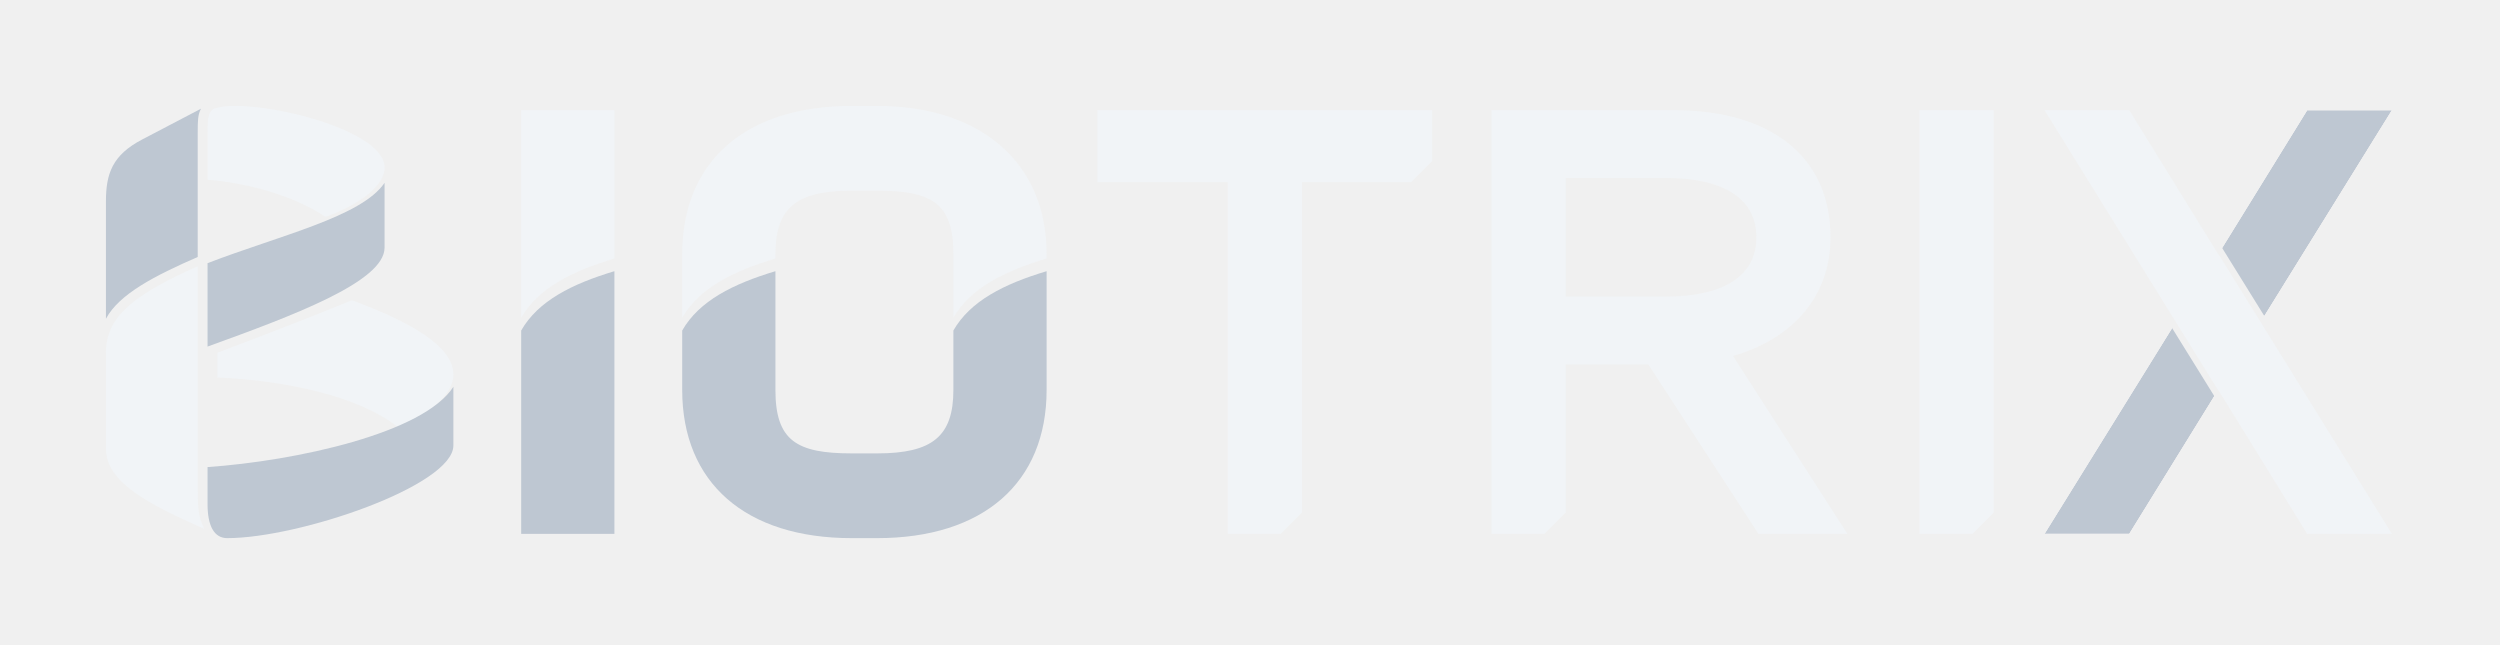
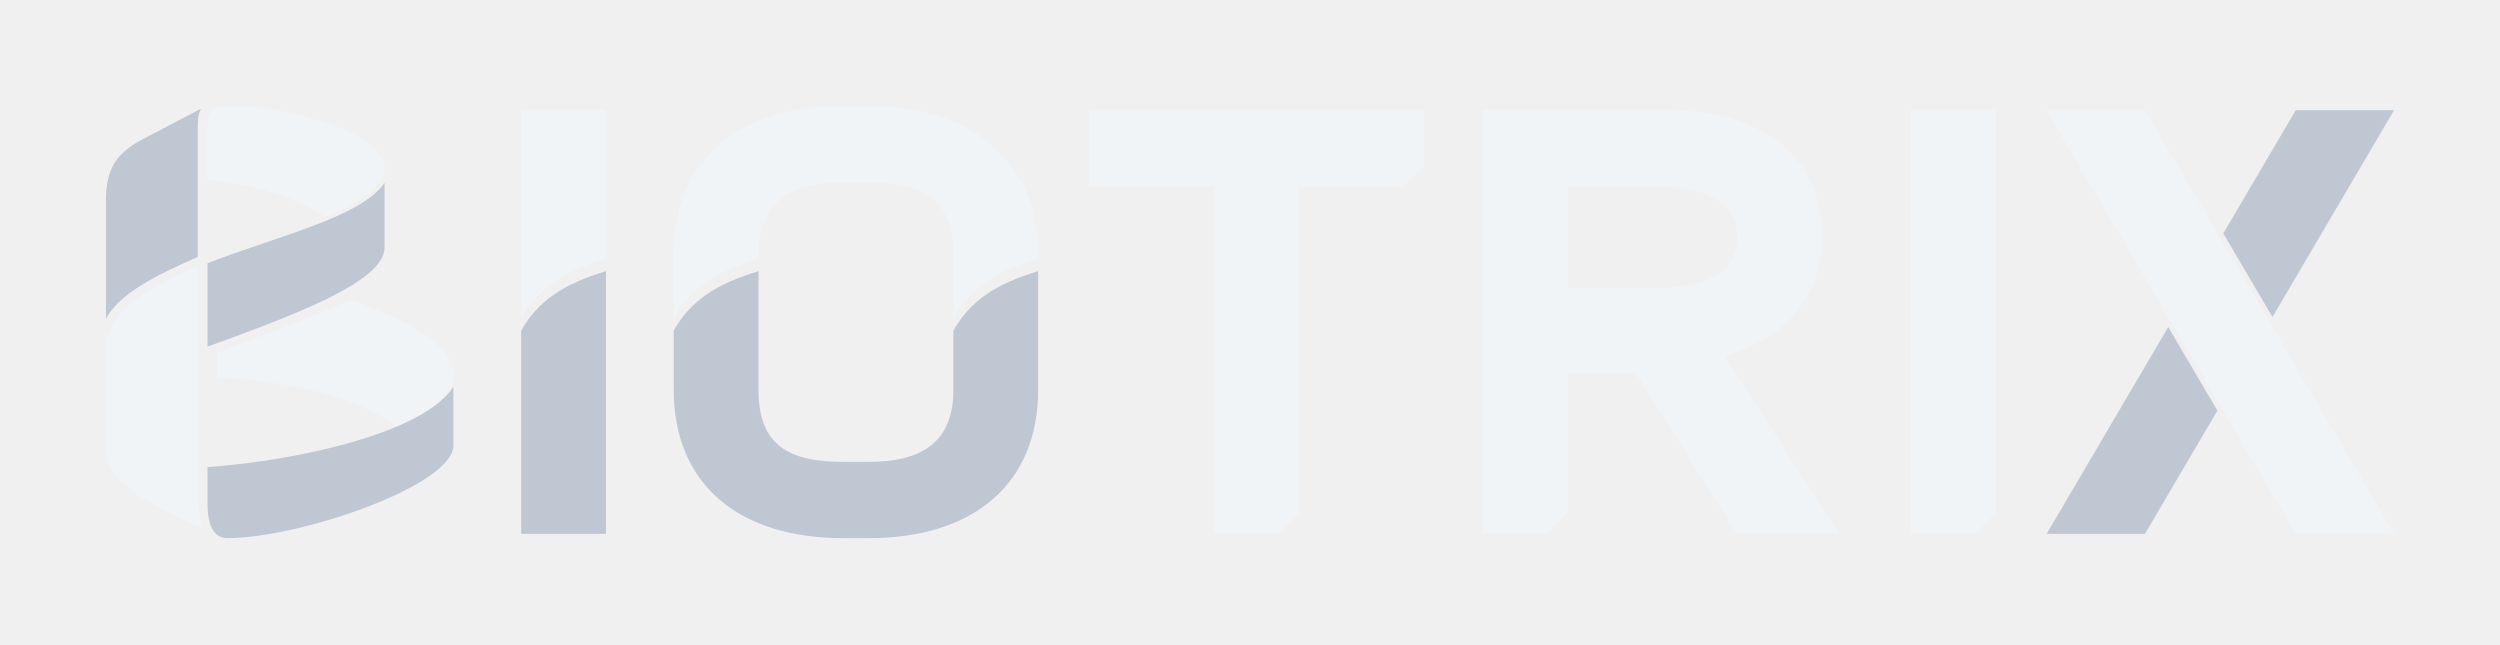
<svg xmlns="http://www.w3.org/2000/svg" width="590" height="152" viewBox="0 0 590 152">
-   <g transform="translate(25 26) scale(1)">
-     <g transform="translate(0 0) scale(1)">
+   <g transform="translate(25 26)">
+     <g transform="translate(0 0)">
      <path d="M60 12C70 8 112 18 112 31C112 38 102 44 94 47C84 40 70 36 58 35V20C58 16 58 13 60 12Z" fill="#F1F4F7" fill-rule="evenodd" transform="matrix(0.7735849 0 0 0.7291326 -20.88679 -9.099013)" />
      <path d="M56 12L38 22C29 27 27 33 27 42V80C31 72 42 66 55 60V20C55 16 55 14 56 12Z" fill="#BEC7D2" fill-rule="evenodd" transform="matrix(0.7735849 0 0 0.7291326 -20.88679 -9.099013)" />
      <path d="M112 36V57C112 68 84 79 58 89V62C80 53 105 47 112 36Z" fill="#BEC7D2" fill-rule="evenodd" transform="matrix(0.7735849 0 0 0.7291326 -20.88679 -9.099013)" />
      <path d="M55 63C36 72 27 79 27 91V122C27 133 40 140 57 148C55 144 55 140 55 134V63Z" fill="#F1F4F7" fill-rule="evenodd" transform="matrix(0.7735849 0 0 0.7291326 -20.88679 -9.099013)" />
      <path d="M61 91C76 85 93 78 102 74C120 81 133 89 133 98C133 105 125 111 116 115C104 105 82 100 61 99V91Z" fill="#F1F4F7" fill-rule="evenodd" transform="matrix(0.7735849 0 0 0.7291326 -20.88679 -9.099013)" />
      <path d="M133 102V121C133 134 86 151 64 151C60 151 58 147 58 140V128C85 126 124 117 133 102Z" fill="#BEC7D2" fill-rule="evenodd" transform="matrix(0.7735849 0 0 0.7291326 -20.88679 -9.099013)" />
-       <g transform="translate(98 0)">
-         <path d="M0 0H22V35C12 38 4 42 0 49Z" fill="#F1F4F7" fill-rule="evenodd" />
-         <path d="M0 52C4 45 12 41 22 38V100H0Z" fill="#BEC7D2" fill-rule="evenodd" />
-       </g>
-       <g transform="translate(136 0)">
-         <path d="M0 49V34C0 12 15 -1 40 -1H46C70 -1 86 12 86 34V35C76 38 68 42 64 49V34C64 22 59 19 46 19H40C27 19 22 23 22 34V35C12 38 4 42 0 49Z" fill="#F1F4F7" fill-rule="evenodd" />
-         <path d="M0 52C4 45 12 41 22 38V66C22 78 27 81 40 81H46C59 81 64 77 64 66V52C68 45 76 41 86 38V66C86 88 71 101 46 101H40C15 101 0 88 0 66Z" fill="#BEC7D2" fill-rule="evenodd" />
-       </g>
    </g>
-     <g transform="translate(234 0)">
-       <path d="M0 0H79V12L74 17H48.25V95L43.25 100H30.75V17H0Z" fill="#F1F4F7" fill-rule="evenodd" />
+     <g transform="translate(98 0)">
+       <path d="M0 0H20V35C10 38 4 42 0 49Z" fill="#F1F4F7" fill-rule="evenodd" />
+       <path d="M0 52C4 45 10 41 20 38V100H0Z" fill="#BEC7D2" fill-rule="evenodd" />
    </g>
-     <g transform="translate(327 0)">
-       <path d="M0 0H43C66 0 80 11 80 30C80 44 71 54 57 58L84 100H63L37 60H17.5V95L12.5 100H0Z M17.5 16V44H41C55 44 62.5 39 62.5 30C62.5 21 55 16 41 16Z" fill="#F1F4F7" fill-rule="evenodd" />
+     <g transform="translate(134 0)">
+       <path d="M0 49V34C0 12 15 -1 40 -1H46C70 -1 86 12 86 34V35C76 38 70 42 66 49V34C66 21 59 17 46 17H40C27 17 20 22 20 34V35C10 38 4 42 0 49Z" fill="#F1F4F7" fill-rule="evenodd" />
+       <path d="M0 52C4 45 10 41 20 38V66C20 79 27 83 40 83H46C59 83 66 78 66 66V52C70 45 76 41 86 38V66C86 88 71 101 46 101H40C15 101 0 88 0 66Z" fill="#BEC7D2" fill-rule="evenodd" />
    </g>
-     <g transform="translate(428 0)">
-       <path d="M0 0H17.5V95L12.5 100H0Z" fill="#F1F4F7" fill-rule="evenodd" />
+     <g transform="translate(232 0)">
+       <path d="M0 0H79V13L74 18H49.5V95L44.5 100H29.5V18H0Z" fill="#F1F4F7" fill-rule="evenodd" />
    </g>
-     <g transform="translate(457.5 0)">
-       <defs>
-         <clipPath id="x4c">
-           <path d="M0 0H20L41 34L62 0H82L51 50L82 100H62L41 66L20 100H0L31 50Z" fill="white" fill-rule="evenodd" />
-         </clipPath>
-         <mask id="x4m" maskUnits="userSpaceOnUse" x="-5" y="-5" width="92" height="110">
-           <rect x="-5" y="-5" width="92" height="110" fill="white" />
-           <path d="M0 0H20L82 100H62Z" fill="black" stroke="black" stroke-width="3" />
-         </mask>
-       </defs>
-       <g clip-path="url(#x4c)">
-         <g mask="url(#x4m)">
-           <path d="M0 0H20L41 34L62 0H82L51 50L82 100H62L41 66L20 100H0L31 50Z" fill="#BEC7D2" fill-rule="evenodd" />
-         </g>
-         <path d="M0 0H20L82 100H62Z" fill="#F1F4F7" />
-       </g>
+     <g transform="translate(325 0)">
+       <path d="M0 0H43C66 0 80 11 80 30C80 44 71 54 57 58L84 100H60L36 62H20V95L15 100H0Z M20 18V42H41C53 42 60 38 60 30C60 22 53 18 41 18Z" fill="#F1F4F7" fill-rule="evenodd" />
+     </g>
+     <g transform="translate(426 0)">
+       <path d="M0 0H20V95L15 100H0Z" fill="#F1F4F7" fill-rule="evenodd" />
+     </g>
+     <g transform="translate(458 0)">
+       <path d="M58.8 0L82 0L53.296 48.816L41.696 29.088Z" fill="#BEC7D2" fill-rule="evenodd" />
+       <path d="M40.304 70.912L23.2 100L0 100L28.704 51.184Z" fill="#BEC7D2" fill-rule="evenodd" />
+       <path d="M0 0H23.2L82 100H58.8Z" fill="#F1F4F7" fill-rule="evenodd" />
    </g>
  </g>
</svg>
